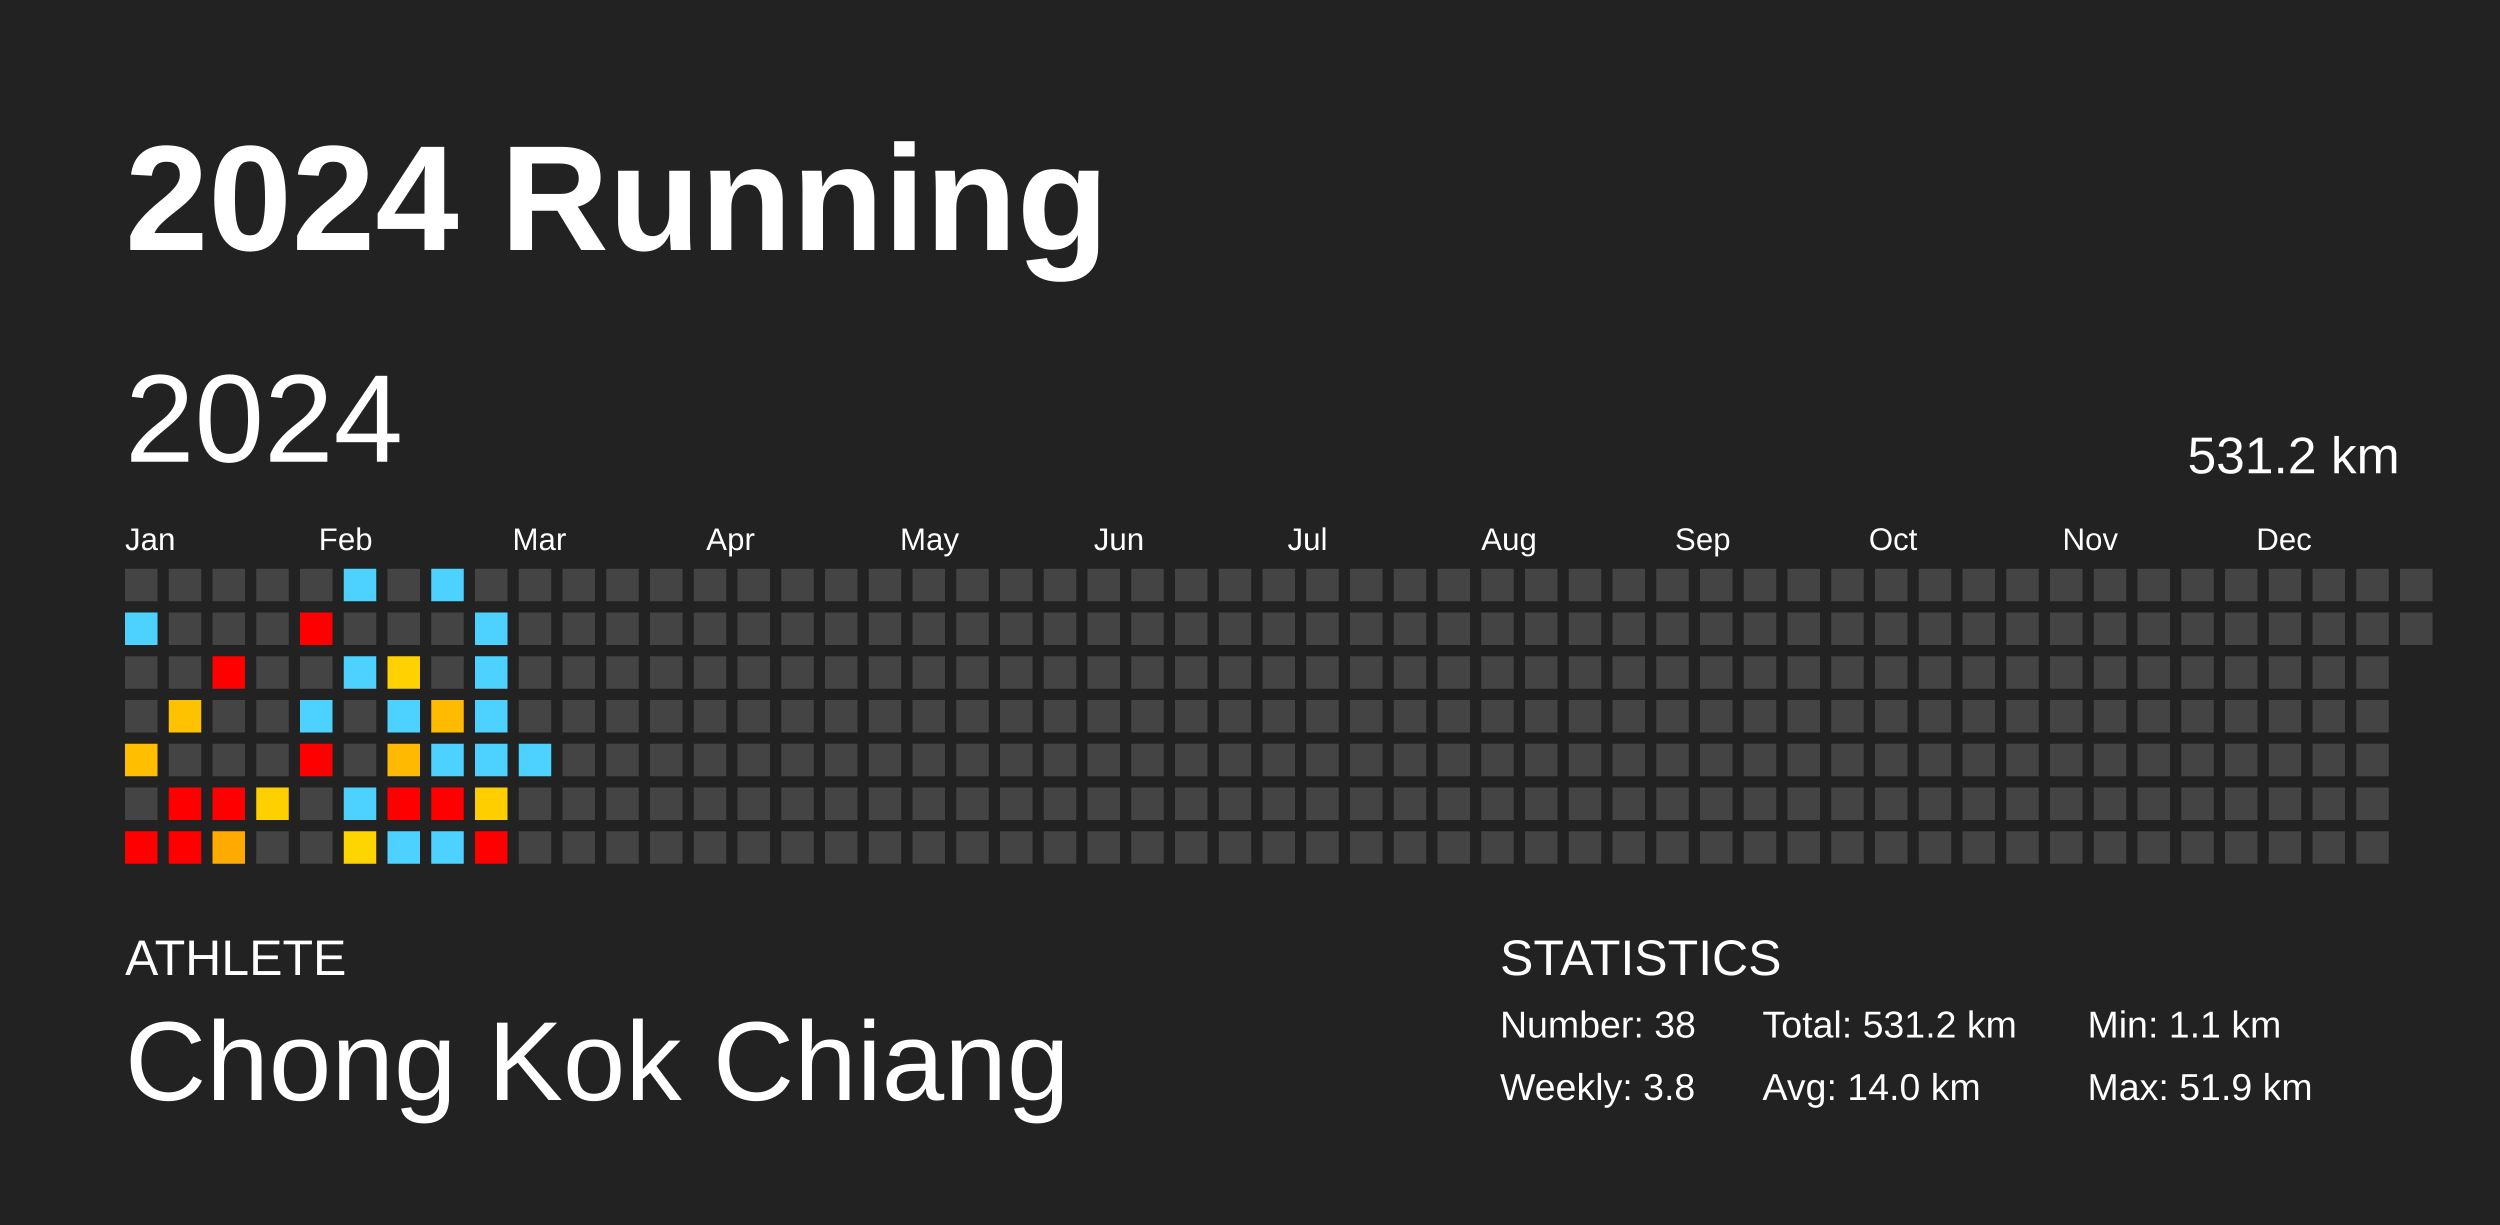
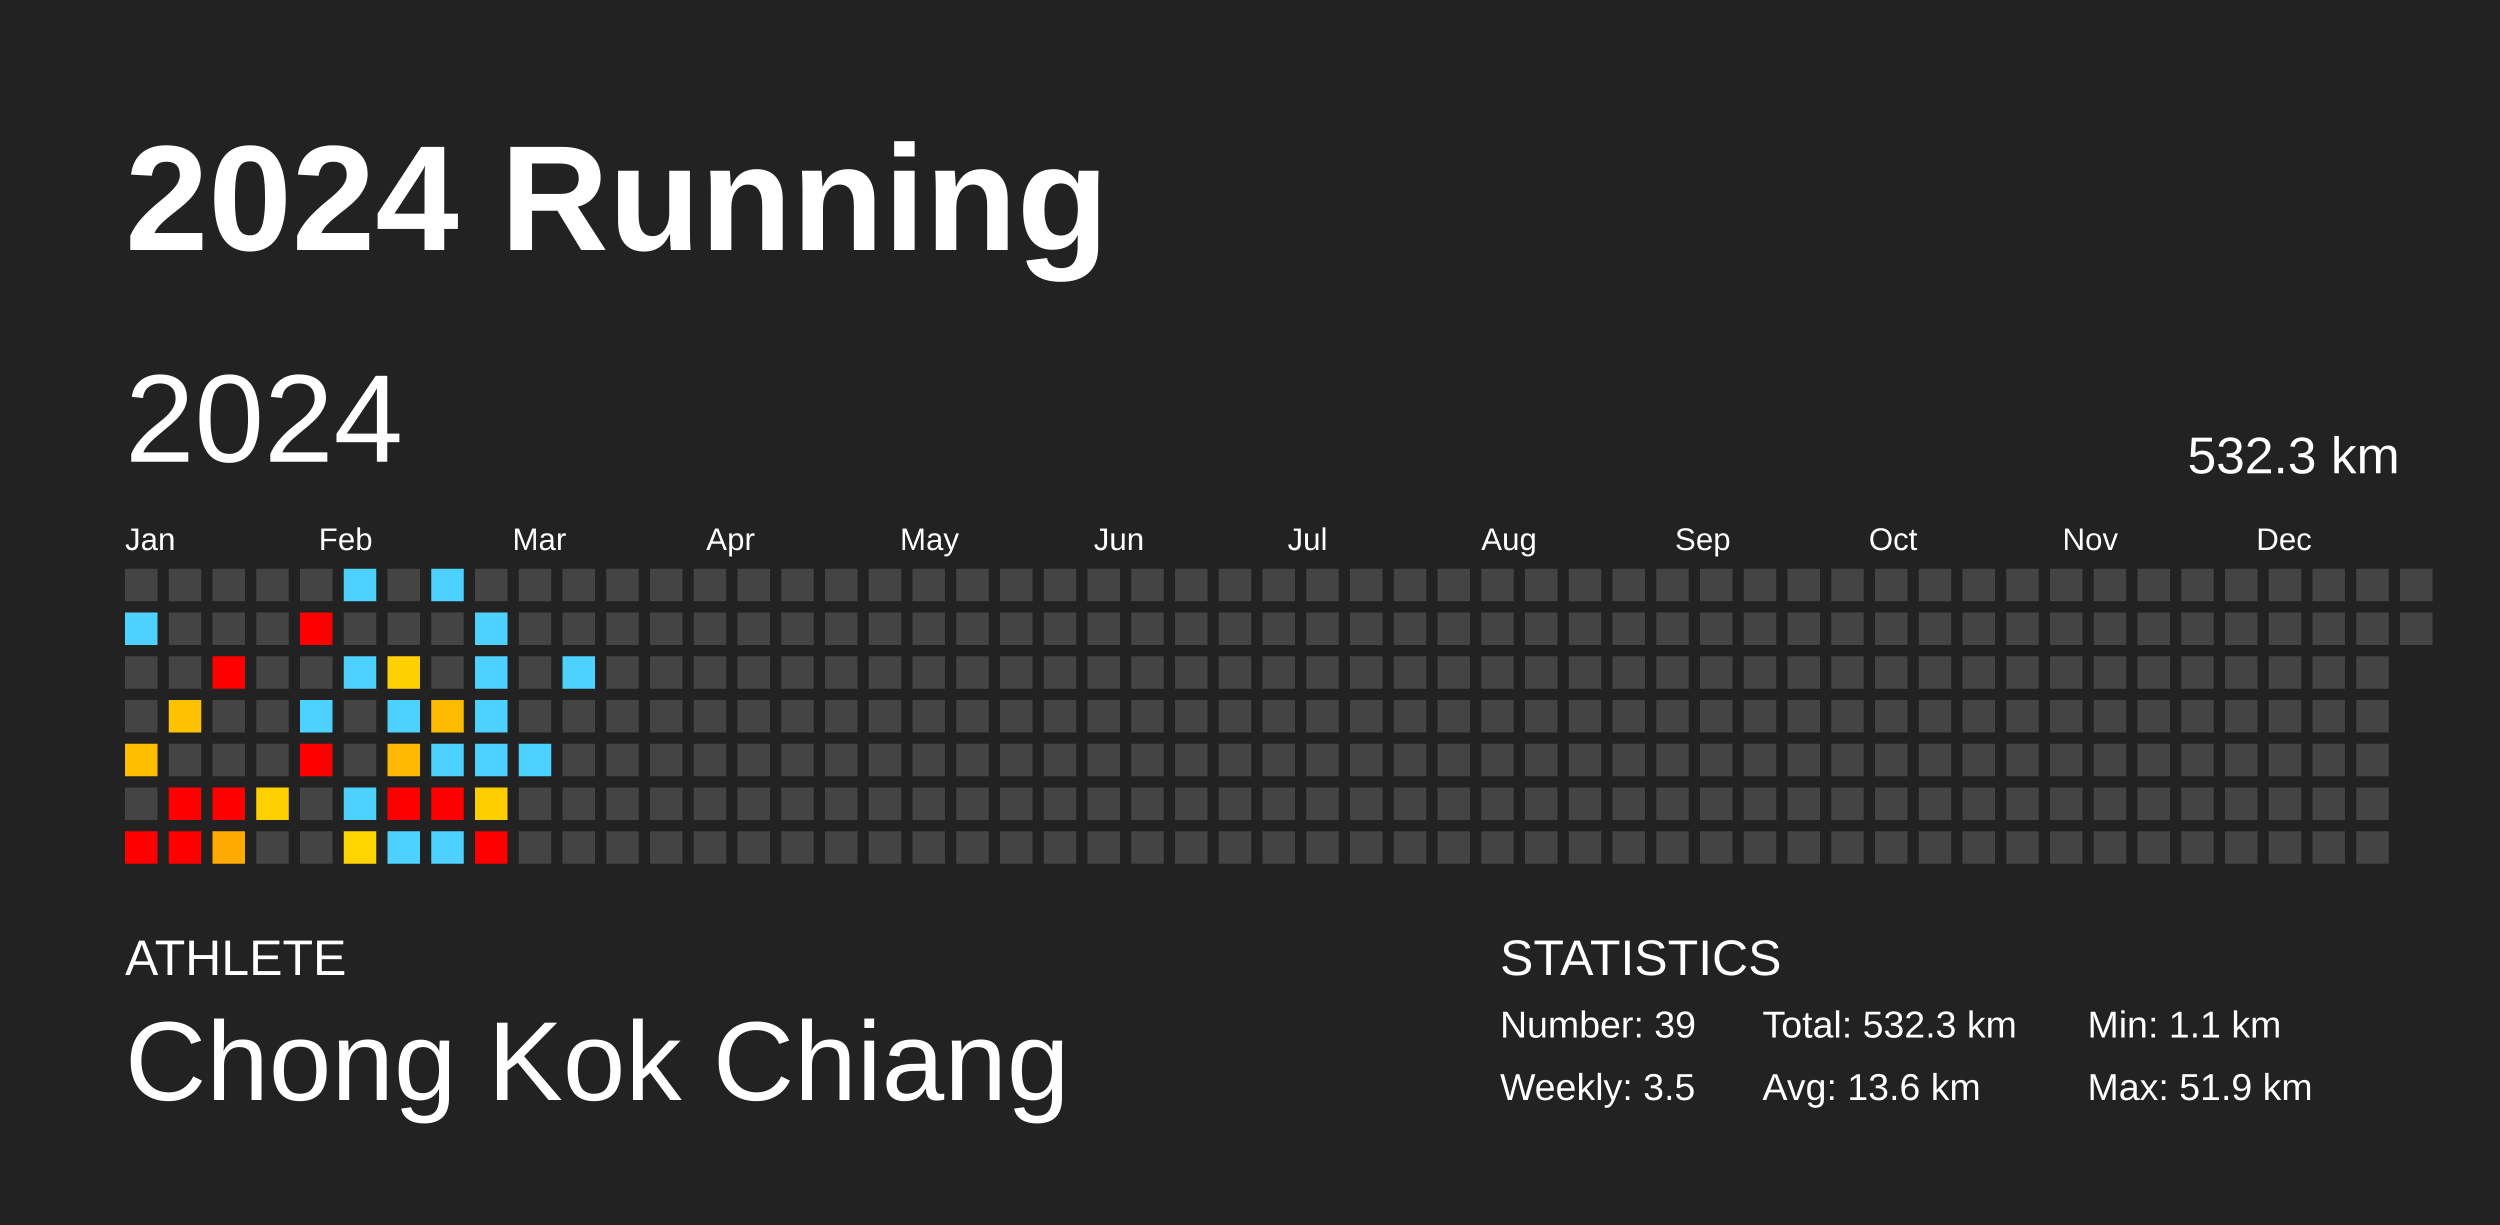
<svg xmlns="http://www.w3.org/2000/svg" baseProfile="full" height="98mm" version="1.1" viewBox="0,0,200,98" width="200mm">
  <defs />
  <rect fill="#222222" height="98" width="200" x="0" y="0" />
  <text fill="#FFFFFF" style="font-size:12px; font-family:Arial; font-weight:bold;" x="10" y="20">2024 Running</text>
  <text fill="#FFFFFF" style="font-size:4px; font-family:Arial" x="10" y="78">ATHLETE</text>
  <text fill="#FFFFFF" style="font-size:9px; font-family:Arial" x="10" y="88">Chong Kok Chiang</text>
  <text fill="#FFFFFF" style="font-size:4px; font-family:Arial" x="120" y="78">STATISTICS</text>
-   <text fill="#FFFFFF" style="font-size:3px; font-family:Arial" x="120" y="83">Number: 38</text>
-   <text fill="#FFFFFF" style="font-size:3px; font-family:Arial" x="120" y="88">Weekly: 3.8</text>
-   <text fill="#FFFFFF" style="font-size:3px; font-family:Arial" x="141" y="83">Total: 531.2 km</text>
-   <text fill="#FFFFFF" style="font-size:3px; font-family:Arial" x="141" y="88">Avg: 14.0 km</text>
+   <text fill="#FFFFFF" style="font-size:3px; font-family:Arial" x="120" y="83">Number: 39</text>
+   <text fill="#FFFFFF" style="font-size:3px; font-family:Arial" x="120" y="88">Weekly: 3.5</text>
+   <text fill="#FFFFFF" style="font-size:3px; font-family:Arial" x="141" y="83">Total: 532.3 km</text>
+   <text fill="#FFFFFF" style="font-size:3px; font-family:Arial" x="141" y="88">Avg: 13.6 km</text>
  <text fill="#FFFFFF" style="font-size:3px; font-family:Arial" x="167" y="83">Min: 1.1 km</text>
  <text fill="#FFFFFF" style="font-size:3px; font-family:Arial" x="167" y="88">Max: 51.9 km</text>
  <text dominant-baseline="hanging" fill="#FFFFFF" style="font-size:10.0px; font-family:Arial;" x="10" y="30">2024</text>
-   <text dominant-baseline="hanging" fill="#FFFFFF" style="font-size:4.125px; font-family:Arial;" x="175" y="35">531.2 km</text>
+   <text dominant-baseline="hanging" fill="#FFFFFF" style="font-size:4.125px; font-family:Arial;" x="175" y="35">532.3 km</text>
  <text fill="#FFFFFF" style="font-size:2.5px; font-family:Arial" x="10.0" y="44">Jan</text>
  <text fill="#FFFFFF" style="font-size:2.5px; font-family:Arial" x="25.5" y="44">Feb</text>
  <text fill="#FFFFFF" style="font-size:2.5px; font-family:Arial" x="41.0" y="44">Mar</text>
  <text fill="#FFFFFF" style="font-size:2.5px; font-family:Arial" x="56.5" y="44">Apr</text>
  <text fill="#FFFFFF" style="font-size:2.5px; font-family:Arial" x="72.0" y="44">May</text>
  <text fill="#FFFFFF" style="font-size:2.5px; font-family:Arial" x="87.5" y="44">Jun</text>
  <text fill="#FFFFFF" style="font-size:2.5px; font-family:Arial" x="103.0" y="44">Jul</text>
  <text fill="#FFFFFF" style="font-size:2.5px; font-family:Arial" x="118.5" y="44">Aug</text>
  <text fill="#FFFFFF" style="font-size:2.5px; font-family:Arial" x="134.0" y="44">Sep</text>
  <text fill="#FFFFFF" style="font-size:2.5px; font-family:Arial" x="149.5" y="44">Oct</text>
  <text fill="#FFFFFF" style="font-size:2.5px; font-family:Arial" x="165.0" y="44">Nov</text>
  <text fill="#FFFFFF" style="font-size:2.5px; font-family:Arial" x="180.5" y="44">Dec</text>
  <rect fill="#444444" height="2.6" width="2.6" x="10.0" y="45.5" />
  <rect fill="#4dd2ff" height="2.6" width="2.6" x="10.0" y="49.0" />
  <rect fill="#444444" height="2.6" width="2.6" x="10.0" y="52.5" />
  <rect fill="#444444" height="2.6" width="2.6" x="10.0" y="56.0" />
  <rect fill="#ffbf00" height="2.6" width="2.6" x="10.0" y="59.5" />
  <rect fill="#444444" height="2.6" width="2.6" x="10.0" y="63.0" />
  <rect fill="red" height="2.6" width="2.6" x="10.0" y="66.5" />
  <rect fill="#444444" height="2.6" width="2.6" x="13.5" y="45.5" />
  <rect fill="#444444" height="2.6" width="2.6" x="13.5" y="49.0" />
  <rect fill="#444444" height="2.6" width="2.6" x="13.5" y="52.5" />
  <rect fill="#ffc200" height="2.6" width="2.6" x="13.5" y="56.0" />
  <rect fill="#444444" height="2.6" width="2.6" x="13.5" y="59.5" />
  <rect fill="red" height="2.6" width="2.6" x="13.5" y="63.0" />
  <rect fill="red" height="2.6" width="2.6" x="13.5" y="66.5" />
  <rect fill="#444444" height="2.6" width="2.6" x="17.0" y="45.5" />
  <rect fill="#444444" height="2.6" width="2.6" x="17.0" y="49.0" />
  <rect fill="red" height="2.6" width="2.6" x="17.0" y="52.5" />
  <rect fill="#444444" height="2.6" width="2.6" x="17.0" y="56.0" />
  <rect fill="#444444" height="2.6" width="2.6" x="17.0" y="59.5" />
  <rect fill="red" height="2.6" width="2.6" x="17.0" y="63.0" />
  <rect fill="#ffaa00" height="2.6" width="2.6" x="17.0" y="66.5" />
  <rect fill="#444444" height="2.6" width="2.6" x="20.5" y="45.5" />
  <rect fill="#444444" height="2.6" width="2.6" x="20.5" y="49.0" />
  <rect fill="#444444" height="2.6" width="2.6" x="20.5" y="52.5" />
  <rect fill="#444444" height="2.6" width="2.6" x="20.5" y="56.0" />
  <rect fill="#444444" height="2.6" width="2.6" x="20.5" y="59.5" />
  <rect fill="#ffd000" height="2.6" width="2.6" x="20.5" y="63.0" />
  <rect fill="#444444" height="2.6" width="2.6" x="20.5" y="66.5" />
  <rect fill="#444444" height="2.6" width="2.6" x="24.0" y="45.5" />
  <rect fill="red" height="2.6" width="2.6" x="24.0" y="49.0" />
  <rect fill="#444444" height="2.6" width="2.6" x="24.0" y="52.5" />
  <rect fill="#4dd2ff" height="2.6" width="2.6" x="24.0" y="56.0" />
  <rect fill="red" height="2.6" width="2.6" x="24.0" y="59.5" />
  <rect fill="#444444" height="2.6" width="2.6" x="24.0" y="63.0" />
  <rect fill="#444444" height="2.6" width="2.6" x="24.0" y="66.5" />
  <rect fill="#4dd2ff" height="2.6" width="2.6" x="27.5" y="45.5" />
  <rect fill="#444444" height="2.6" width="2.6" x="27.5" y="49.0" />
  <rect fill="#4dd2ff" height="2.6" width="2.6" x="27.5" y="52.5" />
  <rect fill="#444444" height="2.6" width="2.6" x="27.5" y="56.0" />
  <rect fill="#444444" height="2.6" width="2.6" x="27.5" y="59.5" />
  <rect fill="#4dd2ff" height="2.6" width="2.6" x="27.5" y="63.0" />
  <rect fill="#ffd500" height="2.6" width="2.6" x="27.5" y="66.5" />
  <rect fill="#444444" height="2.6" width="2.6" x="31.0" y="45.5" />
  <rect fill="#444444" height="2.6" width="2.6" x="31.0" y="49.0" />
  <rect fill="#ffd100" height="2.6" width="2.6" x="31.0" y="52.5" />
  <rect fill="#4dd2ff" height="2.6" width="2.6" x="31.0" y="56.0" />
  <rect fill="#ffb900" height="2.6" width="2.6" x="31.0" y="59.5" />
  <rect fill="red" height="2.6" width="2.6" x="31.0" y="63.0" />
  <rect fill="#4dd2ff" height="2.6" width="2.6" x="31.0" y="66.5" />
  <rect fill="#4dd2ff" height="2.6" width="2.6" x="34.5" y="45.5" />
  <rect fill="#444444" height="2.6" width="2.6" x="34.5" y="49.0" />
  <rect fill="#444444" height="2.6" width="2.6" x="34.5" y="52.5" />
  <rect fill="#ffbb00" height="2.6" width="2.6" x="34.5" y="56.0" />
  <rect fill="#4dd2ff" height="2.6" width="2.6" x="34.5" y="59.5" />
  <rect fill="red" height="2.6" width="2.6" x="34.5" y="63.0" />
  <rect fill="#4dd2ff" height="2.6" width="2.6" x="34.5" y="66.5" />
  <rect fill="#444444" height="2.6" width="2.6" x="38.0" y="45.5" />
  <rect fill="#4dd2ff" height="2.6" width="2.6" x="38.0" y="49.0" />
  <rect fill="#4dd2ff" height="2.6" width="2.6" x="38.0" y="52.5" />
  <rect fill="#4dd2ff" height="2.6" width="2.6" x="38.0" y="56.0" />
  <rect fill="#4dd2ff" height="2.6" width="2.6" x="38.0" y="59.5" />
  <rect fill="#ffce00" height="2.6" width="2.6" x="38.0" y="63.0" />
  <rect fill="red" height="2.6" width="2.6" x="38.0" y="66.5" />
  <rect fill="#444444" height="2.6" width="2.6" x="41.5" y="45.5" />
  <rect fill="#444444" height="2.6" width="2.6" x="41.5" y="49.0" />
  <rect fill="#444444" height="2.6" width="2.6" x="41.5" y="52.5" />
  <rect fill="#444444" height="2.6" width="2.6" x="41.5" y="56.0" />
  <rect fill="#4dd2ff" height="2.6" width="2.6" x="41.5" y="59.5" />
  <rect fill="#444444" height="2.6" width="2.6" x="41.5" y="63.0" />
  <rect fill="#444444" height="2.6" width="2.6" x="41.5" y="66.5" />
  <rect fill="#444444" height="2.6" width="2.6" x="45.0" y="45.5" />
  <rect fill="#444444" height="2.6" width="2.6" x="45.0" y="49.0" />
-   <rect fill="#444444" height="2.6" width="2.6" x="45.0" y="52.5" />
+   <rect fill="#4dd2ff" height="2.6" width="2.6" x="45.0" y="52.5" />
  <rect fill="#444444" height="2.6" width="2.6" x="45.0" y="56.0" />
  <rect fill="#444444" height="2.6" width="2.6" x="45.0" y="59.5" />
  <rect fill="#444444" height="2.6" width="2.6" x="45.0" y="63.0" />
  <rect fill="#444444" height="2.6" width="2.6" x="45.0" y="66.5" />
  <rect fill="#444444" height="2.6" width="2.6" x="48.5" y="45.5" />
  <rect fill="#444444" height="2.6" width="2.6" x="48.5" y="49.0" />
  <rect fill="#444444" height="2.6" width="2.6" x="48.5" y="52.5" />
  <rect fill="#444444" height="2.6" width="2.6" x="48.5" y="56.0" />
  <rect fill="#444444" height="2.6" width="2.6" x="48.5" y="59.5" />
  <rect fill="#444444" height="2.6" width="2.6" x="48.5" y="63.0" />
  <rect fill="#444444" height="2.6" width="2.6" x="48.5" y="66.5" />
  <rect fill="#444444" height="2.6" width="2.6" x="52.0" y="45.5" />
  <rect fill="#444444" height="2.6" width="2.6" x="52.0" y="49.0" />
  <rect fill="#444444" height="2.6" width="2.6" x="52.0" y="52.5" />
  <rect fill="#444444" height="2.6" width="2.6" x="52.0" y="56.0" />
  <rect fill="#444444" height="2.6" width="2.6" x="52.0" y="59.5" />
  <rect fill="#444444" height="2.6" width="2.6" x="52.0" y="63.0" />
  <rect fill="#444444" height="2.6" width="2.6" x="52.0" y="66.5" />
  <rect fill="#444444" height="2.6" width="2.6" x="55.5" y="45.5" />
  <rect fill="#444444" height="2.6" width="2.6" x="55.5" y="49.0" />
  <rect fill="#444444" height="2.6" width="2.6" x="55.5" y="52.5" />
  <rect fill="#444444" height="2.6" width="2.6" x="55.5" y="56.0" />
  <rect fill="#444444" height="2.6" width="2.6" x="55.5" y="59.5" />
  <rect fill="#444444" height="2.6" width="2.6" x="55.5" y="63.0" />
  <rect fill="#444444" height="2.6" width="2.6" x="55.5" y="66.5" />
  <rect fill="#444444" height="2.6" width="2.6" x="59.0" y="45.5" />
  <rect fill="#444444" height="2.6" width="2.6" x="59.0" y="49.0" />
  <rect fill="#444444" height="2.6" width="2.6" x="59.0" y="52.5" />
  <rect fill="#444444" height="2.6" width="2.6" x="59.0" y="56.0" />
  <rect fill="#444444" height="2.6" width="2.6" x="59.0" y="59.5" />
  <rect fill="#444444" height="2.6" width="2.6" x="59.0" y="63.0" />
  <rect fill="#444444" height="2.6" width="2.6" x="59.0" y="66.5" />
  <rect fill="#444444" height="2.6" width="2.6" x="62.5" y="45.5" />
  <rect fill="#444444" height="2.6" width="2.6" x="62.5" y="49.0" />
  <rect fill="#444444" height="2.6" width="2.6" x="62.5" y="52.5" />
  <rect fill="#444444" height="2.6" width="2.6" x="62.5" y="56.0" />
  <rect fill="#444444" height="2.6" width="2.6" x="62.5" y="59.5" />
  <rect fill="#444444" height="2.6" width="2.6" x="62.5" y="63.0" />
  <rect fill="#444444" height="2.6" width="2.6" x="62.5" y="66.5" />
  <rect fill="#444444" height="2.6" width="2.6" x="66.0" y="45.5" />
  <rect fill="#444444" height="2.6" width="2.6" x="66.0" y="49.0" />
  <rect fill="#444444" height="2.6" width="2.6" x="66.0" y="52.5" />
  <rect fill="#444444" height="2.6" width="2.6" x="66.0" y="56.0" />
  <rect fill="#444444" height="2.6" width="2.6" x="66.0" y="59.5" />
  <rect fill="#444444" height="2.6" width="2.6" x="66.0" y="63.0" />
  <rect fill="#444444" height="2.6" width="2.6" x="66.0" y="66.5" />
  <rect fill="#444444" height="2.6" width="2.6" x="69.5" y="45.5" />
  <rect fill="#444444" height="2.6" width="2.6" x="69.5" y="49.0" />
  <rect fill="#444444" height="2.6" width="2.6" x="69.5" y="52.5" />
  <rect fill="#444444" height="2.6" width="2.6" x="69.5" y="56.0" />
  <rect fill="#444444" height="2.6" width="2.6" x="69.5" y="59.5" />
  <rect fill="#444444" height="2.6" width="2.6" x="69.5" y="63.0" />
  <rect fill="#444444" height="2.6" width="2.6" x="69.5" y="66.5" />
  <rect fill="#444444" height="2.6" width="2.6" x="73.0" y="45.5" />
  <rect fill="#444444" height="2.6" width="2.6" x="73.0" y="49.0" />
  <rect fill="#444444" height="2.6" width="2.6" x="73.0" y="52.5" />
  <rect fill="#444444" height="2.6" width="2.6" x="73.0" y="56.0" />
  <rect fill="#444444" height="2.6" width="2.6" x="73.0" y="59.5" />
  <rect fill="#444444" height="2.6" width="2.6" x="73.0" y="63.0" />
  <rect fill="#444444" height="2.6" width="2.6" x="73.0" y="66.5" />
  <rect fill="#444444" height="2.6" width="2.6" x="76.5" y="45.5" />
  <rect fill="#444444" height="2.6" width="2.6" x="76.5" y="49.0" />
  <rect fill="#444444" height="2.6" width="2.6" x="76.5" y="52.5" />
  <rect fill="#444444" height="2.6" width="2.6" x="76.5" y="56.0" />
  <rect fill="#444444" height="2.6" width="2.6" x="76.5" y="59.5" />
  <rect fill="#444444" height="2.6" width="2.6" x="76.5" y="63.0" />
  <rect fill="#444444" height="2.6" width="2.6" x="76.5" y="66.5" />
  <rect fill="#444444" height="2.6" width="2.6" x="80.0" y="45.5" />
  <rect fill="#444444" height="2.6" width="2.6" x="80.0" y="49.0" />
  <rect fill="#444444" height="2.6" width="2.6" x="80.0" y="52.5" />
  <rect fill="#444444" height="2.6" width="2.6" x="80.0" y="56.0" />
  <rect fill="#444444" height="2.6" width="2.6" x="80.0" y="59.5" />
  <rect fill="#444444" height="2.6" width="2.6" x="80.0" y="63.0" />
  <rect fill="#444444" height="2.6" width="2.6" x="80.0" y="66.5" />
  <rect fill="#444444" height="2.6" width="2.6" x="83.5" y="45.5" />
  <rect fill="#444444" height="2.6" width="2.6" x="83.5" y="49.0" />
  <rect fill="#444444" height="2.6" width="2.6" x="83.5" y="52.5" />
  <rect fill="#444444" height="2.6" width="2.6" x="83.5" y="56.0" />
  <rect fill="#444444" height="2.6" width="2.6" x="83.5" y="59.5" />
  <rect fill="#444444" height="2.6" width="2.6" x="83.5" y="63.0" />
  <rect fill="#444444" height="2.6" width="2.6" x="83.5" y="66.5" />
  <rect fill="#444444" height="2.6" width="2.6" x="87.0" y="45.5" />
  <rect fill="#444444" height="2.6" width="2.6" x="87.0" y="49.0" />
  <rect fill="#444444" height="2.6" width="2.6" x="87.0" y="52.5" />
  <rect fill="#444444" height="2.6" width="2.6" x="87.0" y="56.0" />
  <rect fill="#444444" height="2.6" width="2.6" x="87.0" y="59.5" />
  <rect fill="#444444" height="2.6" width="2.6" x="87.0" y="63.0" />
  <rect fill="#444444" height="2.6" width="2.6" x="87.0" y="66.5" />
  <rect fill="#444444" height="2.6" width="2.6" x="90.5" y="45.5" />
  <rect fill="#444444" height="2.6" width="2.6" x="90.5" y="49.0" />
  <rect fill="#444444" height="2.6" width="2.6" x="90.5" y="52.5" />
  <rect fill="#444444" height="2.6" width="2.6" x="90.5" y="56.0" />
  <rect fill="#444444" height="2.6" width="2.6" x="90.5" y="59.5" />
  <rect fill="#444444" height="2.6" width="2.6" x="90.5" y="63.0" />
  <rect fill="#444444" height="2.6" width="2.6" x="90.5" y="66.5" />
  <rect fill="#444444" height="2.6" width="2.6" x="94.0" y="45.5" />
  <rect fill="#444444" height="2.6" width="2.6" x="94.0" y="49.0" />
  <rect fill="#444444" height="2.6" width="2.6" x="94.0" y="52.5" />
  <rect fill="#444444" height="2.6" width="2.6" x="94.0" y="56.0" />
  <rect fill="#444444" height="2.6" width="2.6" x="94.0" y="59.5" />
  <rect fill="#444444" height="2.6" width="2.6" x="94.0" y="63.0" />
  <rect fill="#444444" height="2.6" width="2.6" x="94.0" y="66.5" />
  <rect fill="#444444" height="2.6" width="2.6" x="97.5" y="45.5" />
  <rect fill="#444444" height="2.6" width="2.6" x="97.5" y="49.0" />
  <rect fill="#444444" height="2.6" width="2.6" x="97.5" y="52.5" />
  <rect fill="#444444" height="2.6" width="2.6" x="97.5" y="56.0" />
  <rect fill="#444444" height="2.6" width="2.6" x="97.5" y="59.5" />
  <rect fill="#444444" height="2.6" width="2.6" x="97.5" y="63.0" />
  <rect fill="#444444" height="2.6" width="2.6" x="97.5" y="66.5" />
  <rect fill="#444444" height="2.6" width="2.6" x="101.0" y="45.5" />
  <rect fill="#444444" height="2.6" width="2.6" x="101.0" y="49.0" />
  <rect fill="#444444" height="2.6" width="2.6" x="101.0" y="52.5" />
  <rect fill="#444444" height="2.6" width="2.6" x="101.0" y="56.0" />
  <rect fill="#444444" height="2.6" width="2.6" x="101.0" y="59.5" />
  <rect fill="#444444" height="2.6" width="2.6" x="101.0" y="63.0" />
  <rect fill="#444444" height="2.6" width="2.6" x="101.0" y="66.5" />
  <rect fill="#444444" height="2.6" width="2.6" x="104.5" y="45.5" />
  <rect fill="#444444" height="2.6" width="2.6" x="104.5" y="49.0" />
  <rect fill="#444444" height="2.6" width="2.6" x="104.5" y="52.5" />
  <rect fill="#444444" height="2.6" width="2.6" x="104.5" y="56.0" />
  <rect fill="#444444" height="2.6" width="2.6" x="104.5" y="59.5" />
  <rect fill="#444444" height="2.6" width="2.6" x="104.5" y="63.0" />
  <rect fill="#444444" height="2.6" width="2.6" x="104.5" y="66.5" />
  <rect fill="#444444" height="2.6" width="2.6" x="108.0" y="45.5" />
  <rect fill="#444444" height="2.6" width="2.6" x="108.0" y="49.0" />
  <rect fill="#444444" height="2.6" width="2.6" x="108.0" y="52.5" />
  <rect fill="#444444" height="2.6" width="2.6" x="108.0" y="56.0" />
  <rect fill="#444444" height="2.6" width="2.6" x="108.0" y="59.5" />
  <rect fill="#444444" height="2.6" width="2.6" x="108.0" y="63.0" />
  <rect fill="#444444" height="2.6" width="2.6" x="108.0" y="66.5" />
  <rect fill="#444444" height="2.6" width="2.6" x="111.5" y="45.5" />
  <rect fill="#444444" height="2.6" width="2.6" x="111.5" y="49.0" />
  <rect fill="#444444" height="2.6" width="2.6" x="111.5" y="52.5" />
  <rect fill="#444444" height="2.6" width="2.6" x="111.5" y="56.0" />
  <rect fill="#444444" height="2.6" width="2.6" x="111.5" y="59.5" />
  <rect fill="#444444" height="2.6" width="2.6" x="111.5" y="63.0" />
  <rect fill="#444444" height="2.6" width="2.6" x="111.5" y="66.5" />
  <rect fill="#444444" height="2.6" width="2.6" x="115.0" y="45.5" />
  <rect fill="#444444" height="2.6" width="2.6" x="115.0" y="49.0" />
  <rect fill="#444444" height="2.6" width="2.6" x="115.0" y="52.5" />
  <rect fill="#444444" height="2.6" width="2.6" x="115.0" y="56.0" />
  <rect fill="#444444" height="2.6" width="2.6" x="115.0" y="59.5" />
  <rect fill="#444444" height="2.6" width="2.6" x="115.0" y="63.0" />
  <rect fill="#444444" height="2.6" width="2.6" x="115.0" y="66.5" />
  <rect fill="#444444" height="2.6" width="2.6" x="118.5" y="45.5" />
  <rect fill="#444444" height="2.6" width="2.6" x="118.5" y="49.0" />
  <rect fill="#444444" height="2.6" width="2.6" x="118.5" y="52.5" />
  <rect fill="#444444" height="2.6" width="2.6" x="118.5" y="56.0" />
  <rect fill="#444444" height="2.6" width="2.6" x="118.5" y="59.5" />
  <rect fill="#444444" height="2.6" width="2.6" x="118.5" y="63.0" />
  <rect fill="#444444" height="2.6" width="2.6" x="118.5" y="66.5" />
  <rect fill="#444444" height="2.6" width="2.6" x="122.0" y="45.5" />
  <rect fill="#444444" height="2.6" width="2.6" x="122.0" y="49.0" />
  <rect fill="#444444" height="2.6" width="2.6" x="122.0" y="52.5" />
  <rect fill="#444444" height="2.6" width="2.6" x="122.0" y="56.0" />
  <rect fill="#444444" height="2.6" width="2.6" x="122.0" y="59.5" />
  <rect fill="#444444" height="2.6" width="2.6" x="122.0" y="63.0" />
  <rect fill="#444444" height="2.6" width="2.6" x="122.0" y="66.5" />
  <rect fill="#444444" height="2.6" width="2.6" x="125.5" y="45.5" />
  <rect fill="#444444" height="2.6" width="2.6" x="125.5" y="49.0" />
  <rect fill="#444444" height="2.6" width="2.6" x="125.5" y="52.5" />
  <rect fill="#444444" height="2.6" width="2.6" x="125.5" y="56.0" />
  <rect fill="#444444" height="2.6" width="2.6" x="125.5" y="59.5" />
  <rect fill="#444444" height="2.6" width="2.6" x="125.5" y="63.0" />
  <rect fill="#444444" height="2.6" width="2.6" x="125.5" y="66.5" />
  <rect fill="#444444" height="2.6" width="2.6" x="129.0" y="45.5" />
  <rect fill="#444444" height="2.6" width="2.6" x="129.0" y="49.0" />
  <rect fill="#444444" height="2.6" width="2.6" x="129.0" y="52.5" />
  <rect fill="#444444" height="2.6" width="2.6" x="129.0" y="56.0" />
  <rect fill="#444444" height="2.6" width="2.6" x="129.0" y="59.5" />
  <rect fill="#444444" height="2.6" width="2.6" x="129.0" y="63.0" />
  <rect fill="#444444" height="2.6" width="2.6" x="129.0" y="66.5" />
  <rect fill="#444444" height="2.6" width="2.6" x="132.5" y="45.5" />
  <rect fill="#444444" height="2.6" width="2.6" x="132.5" y="49.0" />
  <rect fill="#444444" height="2.6" width="2.6" x="132.5" y="52.5" />
  <rect fill="#444444" height="2.6" width="2.6" x="132.5" y="56.0" />
  <rect fill="#444444" height="2.6" width="2.6" x="132.5" y="59.5" />
  <rect fill="#444444" height="2.6" width="2.6" x="132.5" y="63.0" />
  <rect fill="#444444" height="2.6" width="2.6" x="132.5" y="66.5" />
  <rect fill="#444444" height="2.6" width="2.6" x="136.0" y="45.5" />
  <rect fill="#444444" height="2.6" width="2.6" x="136.0" y="49.0" />
  <rect fill="#444444" height="2.6" width="2.6" x="136.0" y="52.5" />
  <rect fill="#444444" height="2.6" width="2.6" x="136.0" y="56.0" />
  <rect fill="#444444" height="2.6" width="2.6" x="136.0" y="59.5" />
  <rect fill="#444444" height="2.6" width="2.6" x="136.0" y="63.0" />
  <rect fill="#444444" height="2.6" width="2.6" x="136.0" y="66.5" />
  <rect fill="#444444" height="2.6" width="2.6" x="139.5" y="45.5" />
  <rect fill="#444444" height="2.6" width="2.6" x="139.5" y="49.0" />
  <rect fill="#444444" height="2.6" width="2.6" x="139.5" y="52.5" />
  <rect fill="#444444" height="2.6" width="2.6" x="139.5" y="56.0" />
  <rect fill="#444444" height="2.6" width="2.6" x="139.5" y="59.5" />
  <rect fill="#444444" height="2.6" width="2.6" x="139.5" y="63.0" />
  <rect fill="#444444" height="2.6" width="2.6" x="139.5" y="66.5" />
  <rect fill="#444444" height="2.6" width="2.6" x="143.0" y="45.5" />
  <rect fill="#444444" height="2.6" width="2.6" x="143.0" y="49.0" />
  <rect fill="#444444" height="2.6" width="2.6" x="143.0" y="52.5" />
  <rect fill="#444444" height="2.6" width="2.6" x="143.0" y="56.0" />
  <rect fill="#444444" height="2.6" width="2.6" x="143.0" y="59.5" />
  <rect fill="#444444" height="2.6" width="2.6" x="143.0" y="63.0" />
  <rect fill="#444444" height="2.6" width="2.6" x="143.0" y="66.5" />
  <rect fill="#444444" height="2.6" width="2.6" x="146.5" y="45.5" />
  <rect fill="#444444" height="2.6" width="2.6" x="146.5" y="49.0" />
  <rect fill="#444444" height="2.6" width="2.6" x="146.5" y="52.5" />
  <rect fill="#444444" height="2.6" width="2.6" x="146.5" y="56.0" />
  <rect fill="#444444" height="2.6" width="2.6" x="146.5" y="59.5" />
  <rect fill="#444444" height="2.6" width="2.6" x="146.5" y="63.0" />
  <rect fill="#444444" height="2.6" width="2.6" x="146.5" y="66.5" />
  <rect fill="#444444" height="2.6" width="2.6" x="150.0" y="45.5" />
  <rect fill="#444444" height="2.6" width="2.6" x="150.0" y="49.0" />
  <rect fill="#444444" height="2.6" width="2.6" x="150.0" y="52.5" />
  <rect fill="#444444" height="2.6" width="2.6" x="150.0" y="56.0" />
  <rect fill="#444444" height="2.6" width="2.6" x="150.0" y="59.5" />
  <rect fill="#444444" height="2.6" width="2.6" x="150.0" y="63.0" />
  <rect fill="#444444" height="2.6" width="2.6" x="150.0" y="66.5" />
  <rect fill="#444444" height="2.6" width="2.6" x="153.5" y="45.5" />
  <rect fill="#444444" height="2.6" width="2.6" x="153.5" y="49.0" />
  <rect fill="#444444" height="2.6" width="2.6" x="153.5" y="52.5" />
  <rect fill="#444444" height="2.6" width="2.6" x="153.5" y="56.0" />
  <rect fill="#444444" height="2.6" width="2.6" x="153.5" y="59.5" />
  <rect fill="#444444" height="2.6" width="2.6" x="153.5" y="63.0" />
  <rect fill="#444444" height="2.6" width="2.6" x="153.5" y="66.5" />
  <rect fill="#444444" height="2.6" width="2.6" x="157.0" y="45.5" />
  <rect fill="#444444" height="2.6" width="2.6" x="157.0" y="49.0" />
  <rect fill="#444444" height="2.6" width="2.6" x="157.0" y="52.5" />
  <rect fill="#444444" height="2.6" width="2.6" x="157.0" y="56.0" />
  <rect fill="#444444" height="2.6" width="2.6" x="157.0" y="59.5" />
  <rect fill="#444444" height="2.6" width="2.6" x="157.0" y="63.0" />
  <rect fill="#444444" height="2.6" width="2.6" x="157.0" y="66.5" />
  <rect fill="#444444" height="2.6" width="2.6" x="160.5" y="45.5" />
  <rect fill="#444444" height="2.6" width="2.6" x="160.5" y="49.0" />
  <rect fill="#444444" height="2.6" width="2.6" x="160.5" y="52.5" />
  <rect fill="#444444" height="2.6" width="2.6" x="160.5" y="56.0" />
  <rect fill="#444444" height="2.6" width="2.6" x="160.5" y="59.5" />
  <rect fill="#444444" height="2.6" width="2.6" x="160.5" y="63.0" />
  <rect fill="#444444" height="2.6" width="2.6" x="160.5" y="66.5" />
  <rect fill="#444444" height="2.6" width="2.6" x="164.0" y="45.5" />
  <rect fill="#444444" height="2.6" width="2.6" x="164.0" y="49.0" />
  <rect fill="#444444" height="2.6" width="2.6" x="164.0" y="52.5" />
  <rect fill="#444444" height="2.6" width="2.6" x="164.0" y="56.0" />
  <rect fill="#444444" height="2.6" width="2.6" x="164.0" y="59.5" />
  <rect fill="#444444" height="2.6" width="2.6" x="164.0" y="63.0" />
  <rect fill="#444444" height="2.6" width="2.6" x="164.0" y="66.5" />
  <rect fill="#444444" height="2.6" width="2.6" x="167.5" y="45.5" />
  <rect fill="#444444" height="2.6" width="2.6" x="167.5" y="49.0" />
  <rect fill="#444444" height="2.6" width="2.6" x="167.5" y="52.5" />
  <rect fill="#444444" height="2.6" width="2.6" x="167.5" y="56.0" />
  <rect fill="#444444" height="2.6" width="2.6" x="167.5" y="59.5" />
  <rect fill="#444444" height="2.6" width="2.6" x="167.5" y="63.0" />
  <rect fill="#444444" height="2.6" width="2.6" x="167.5" y="66.5" />
  <rect fill="#444444" height="2.6" width="2.6" x="171.0" y="45.5" />
  <rect fill="#444444" height="2.6" width="2.6" x="171.0" y="49.0" />
  <rect fill="#444444" height="2.6" width="2.6" x="171.0" y="52.5" />
  <rect fill="#444444" height="2.6" width="2.6" x="171.0" y="56.0" />
  <rect fill="#444444" height="2.6" width="2.6" x="171.0" y="59.5" />
  <rect fill="#444444" height="2.6" width="2.6" x="171.0" y="63.0" />
  <rect fill="#444444" height="2.6" width="2.6" x="171.0" y="66.5" />
  <rect fill="#444444" height="2.6" width="2.6" x="174.5" y="45.5" />
  <rect fill="#444444" height="2.6" width="2.6" x="174.5" y="49.0" />
  <rect fill="#444444" height="2.6" width="2.6" x="174.5" y="52.5" />
  <rect fill="#444444" height="2.6" width="2.6" x="174.5" y="56.0" />
  <rect fill="#444444" height="2.6" width="2.6" x="174.5" y="59.5" />
  <rect fill="#444444" height="2.6" width="2.6" x="174.5" y="63.0" />
  <rect fill="#444444" height="2.6" width="2.6" x="174.5" y="66.5" />
  <rect fill="#444444" height="2.6" width="2.6" x="178.0" y="45.5" />
  <rect fill="#444444" height="2.6" width="2.6" x="178.0" y="49.0" />
  <rect fill="#444444" height="2.6" width="2.6" x="178.0" y="52.5" />
  <rect fill="#444444" height="2.6" width="2.6" x="178.0" y="56.0" />
  <rect fill="#444444" height="2.6" width="2.6" x="178.0" y="59.5" />
  <rect fill="#444444" height="2.6" width="2.6" x="178.0" y="63.0" />
  <rect fill="#444444" height="2.6" width="2.6" x="178.0" y="66.5" />
  <rect fill="#444444" height="2.6" width="2.6" x="181.5" y="45.5" />
  <rect fill="#444444" height="2.6" width="2.6" x="181.5" y="49.0" />
  <rect fill="#444444" height="2.6" width="2.6" x="181.5" y="52.5" />
  <rect fill="#444444" height="2.6" width="2.6" x="181.5" y="56.0" />
  <rect fill="#444444" height="2.6" width="2.6" x="181.5" y="59.5" />
  <rect fill="#444444" height="2.6" width="2.6" x="181.5" y="63.0" />
  <rect fill="#444444" height="2.6" width="2.6" x="181.5" y="66.5" />
  <rect fill="#444444" height="2.6" width="2.6" x="185.0" y="45.5" />
  <rect fill="#444444" height="2.6" width="2.6" x="185.0" y="49.0" />
  <rect fill="#444444" height="2.6" width="2.6" x="185.0" y="52.5" />
  <rect fill="#444444" height="2.6" width="2.6" x="185.0" y="56.0" />
  <rect fill="#444444" height="2.6" width="2.6" x="185.0" y="59.5" />
  <rect fill="#444444" height="2.6" width="2.6" x="185.0" y="63.0" />
  <rect fill="#444444" height="2.6" width="2.6" x="185.0" y="66.5" />
  <rect fill="#444444" height="2.6" width="2.6" x="188.5" y="45.5" />
  <rect fill="#444444" height="2.6" width="2.6" x="188.5" y="49.0" />
  <rect fill="#444444" height="2.6" width="2.6" x="188.5" y="52.5" />
  <rect fill="#444444" height="2.6" width="2.6" x="188.5" y="56.0" />
  <rect fill="#444444" height="2.6" width="2.6" x="188.5" y="59.5" />
  <rect fill="#444444" height="2.6" width="2.6" x="188.5" y="63.0" />
  <rect fill="#444444" height="2.6" width="2.6" x="188.5" y="66.5" />
  <rect fill="#444444" height="2.6" width="2.6" x="192.0" y="45.5" />
  <rect fill="#444444" height="2.6" width="2.6" x="192.0" y="49.0" />
</svg>
